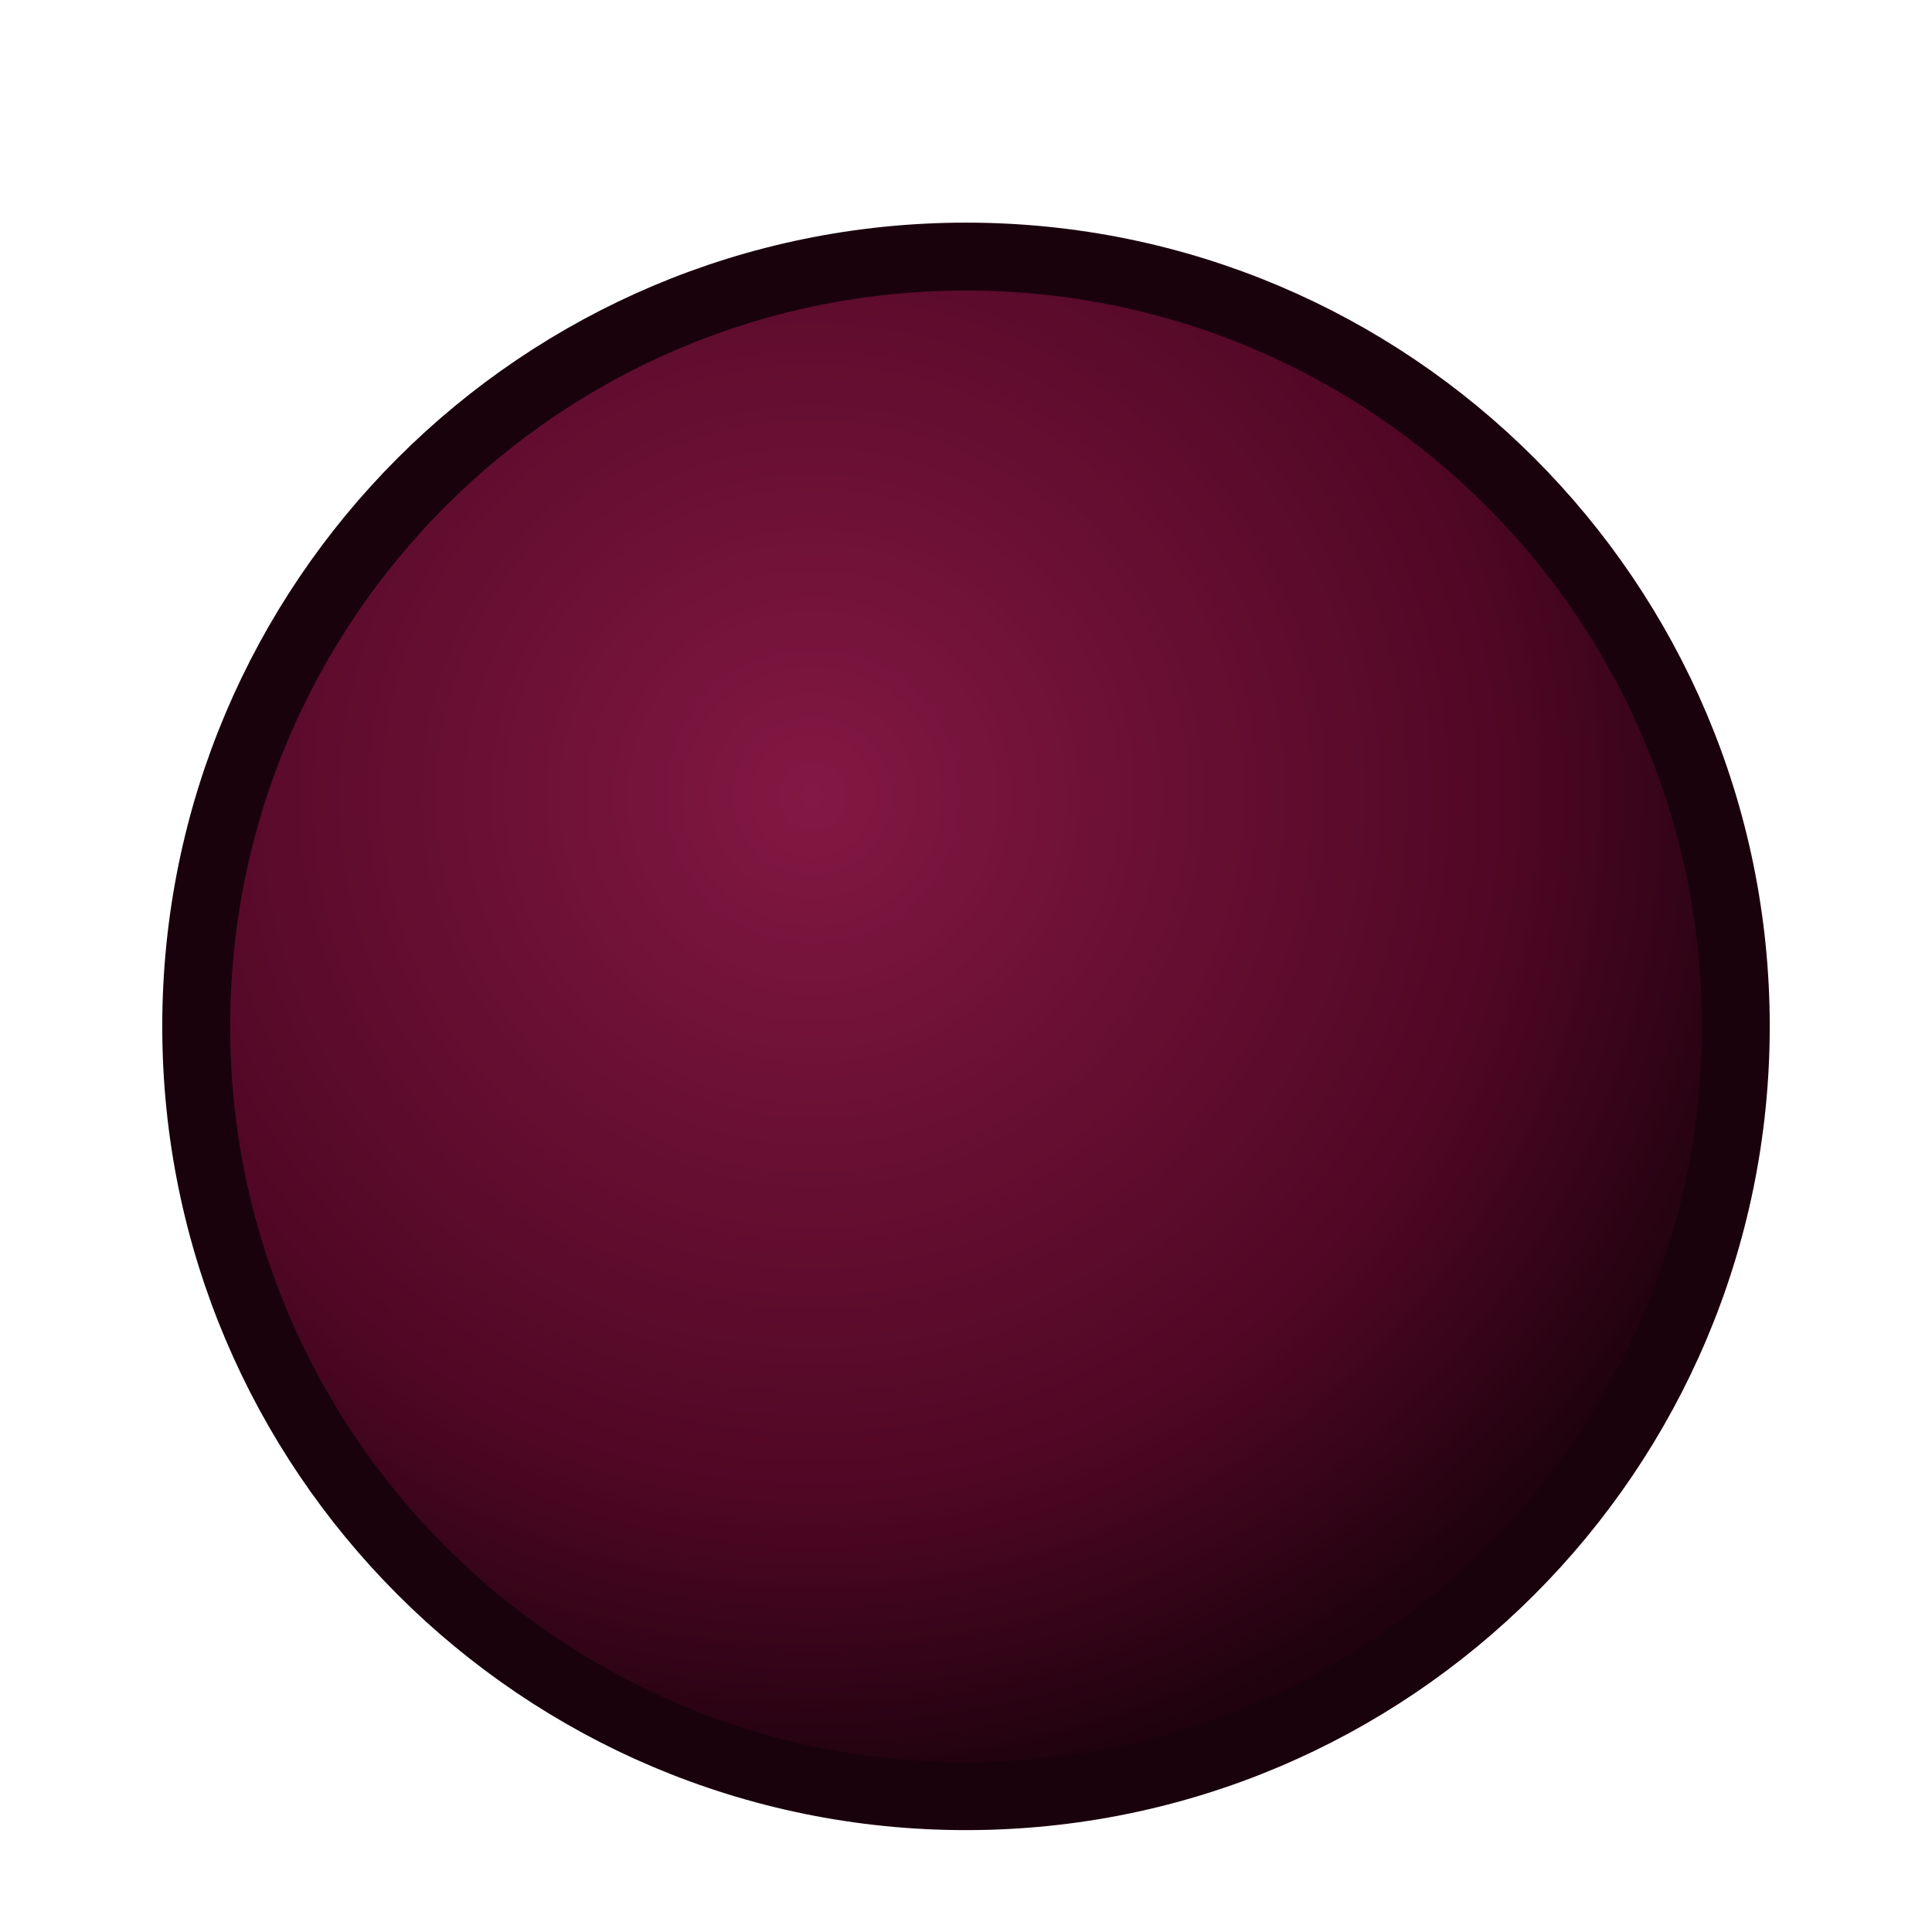
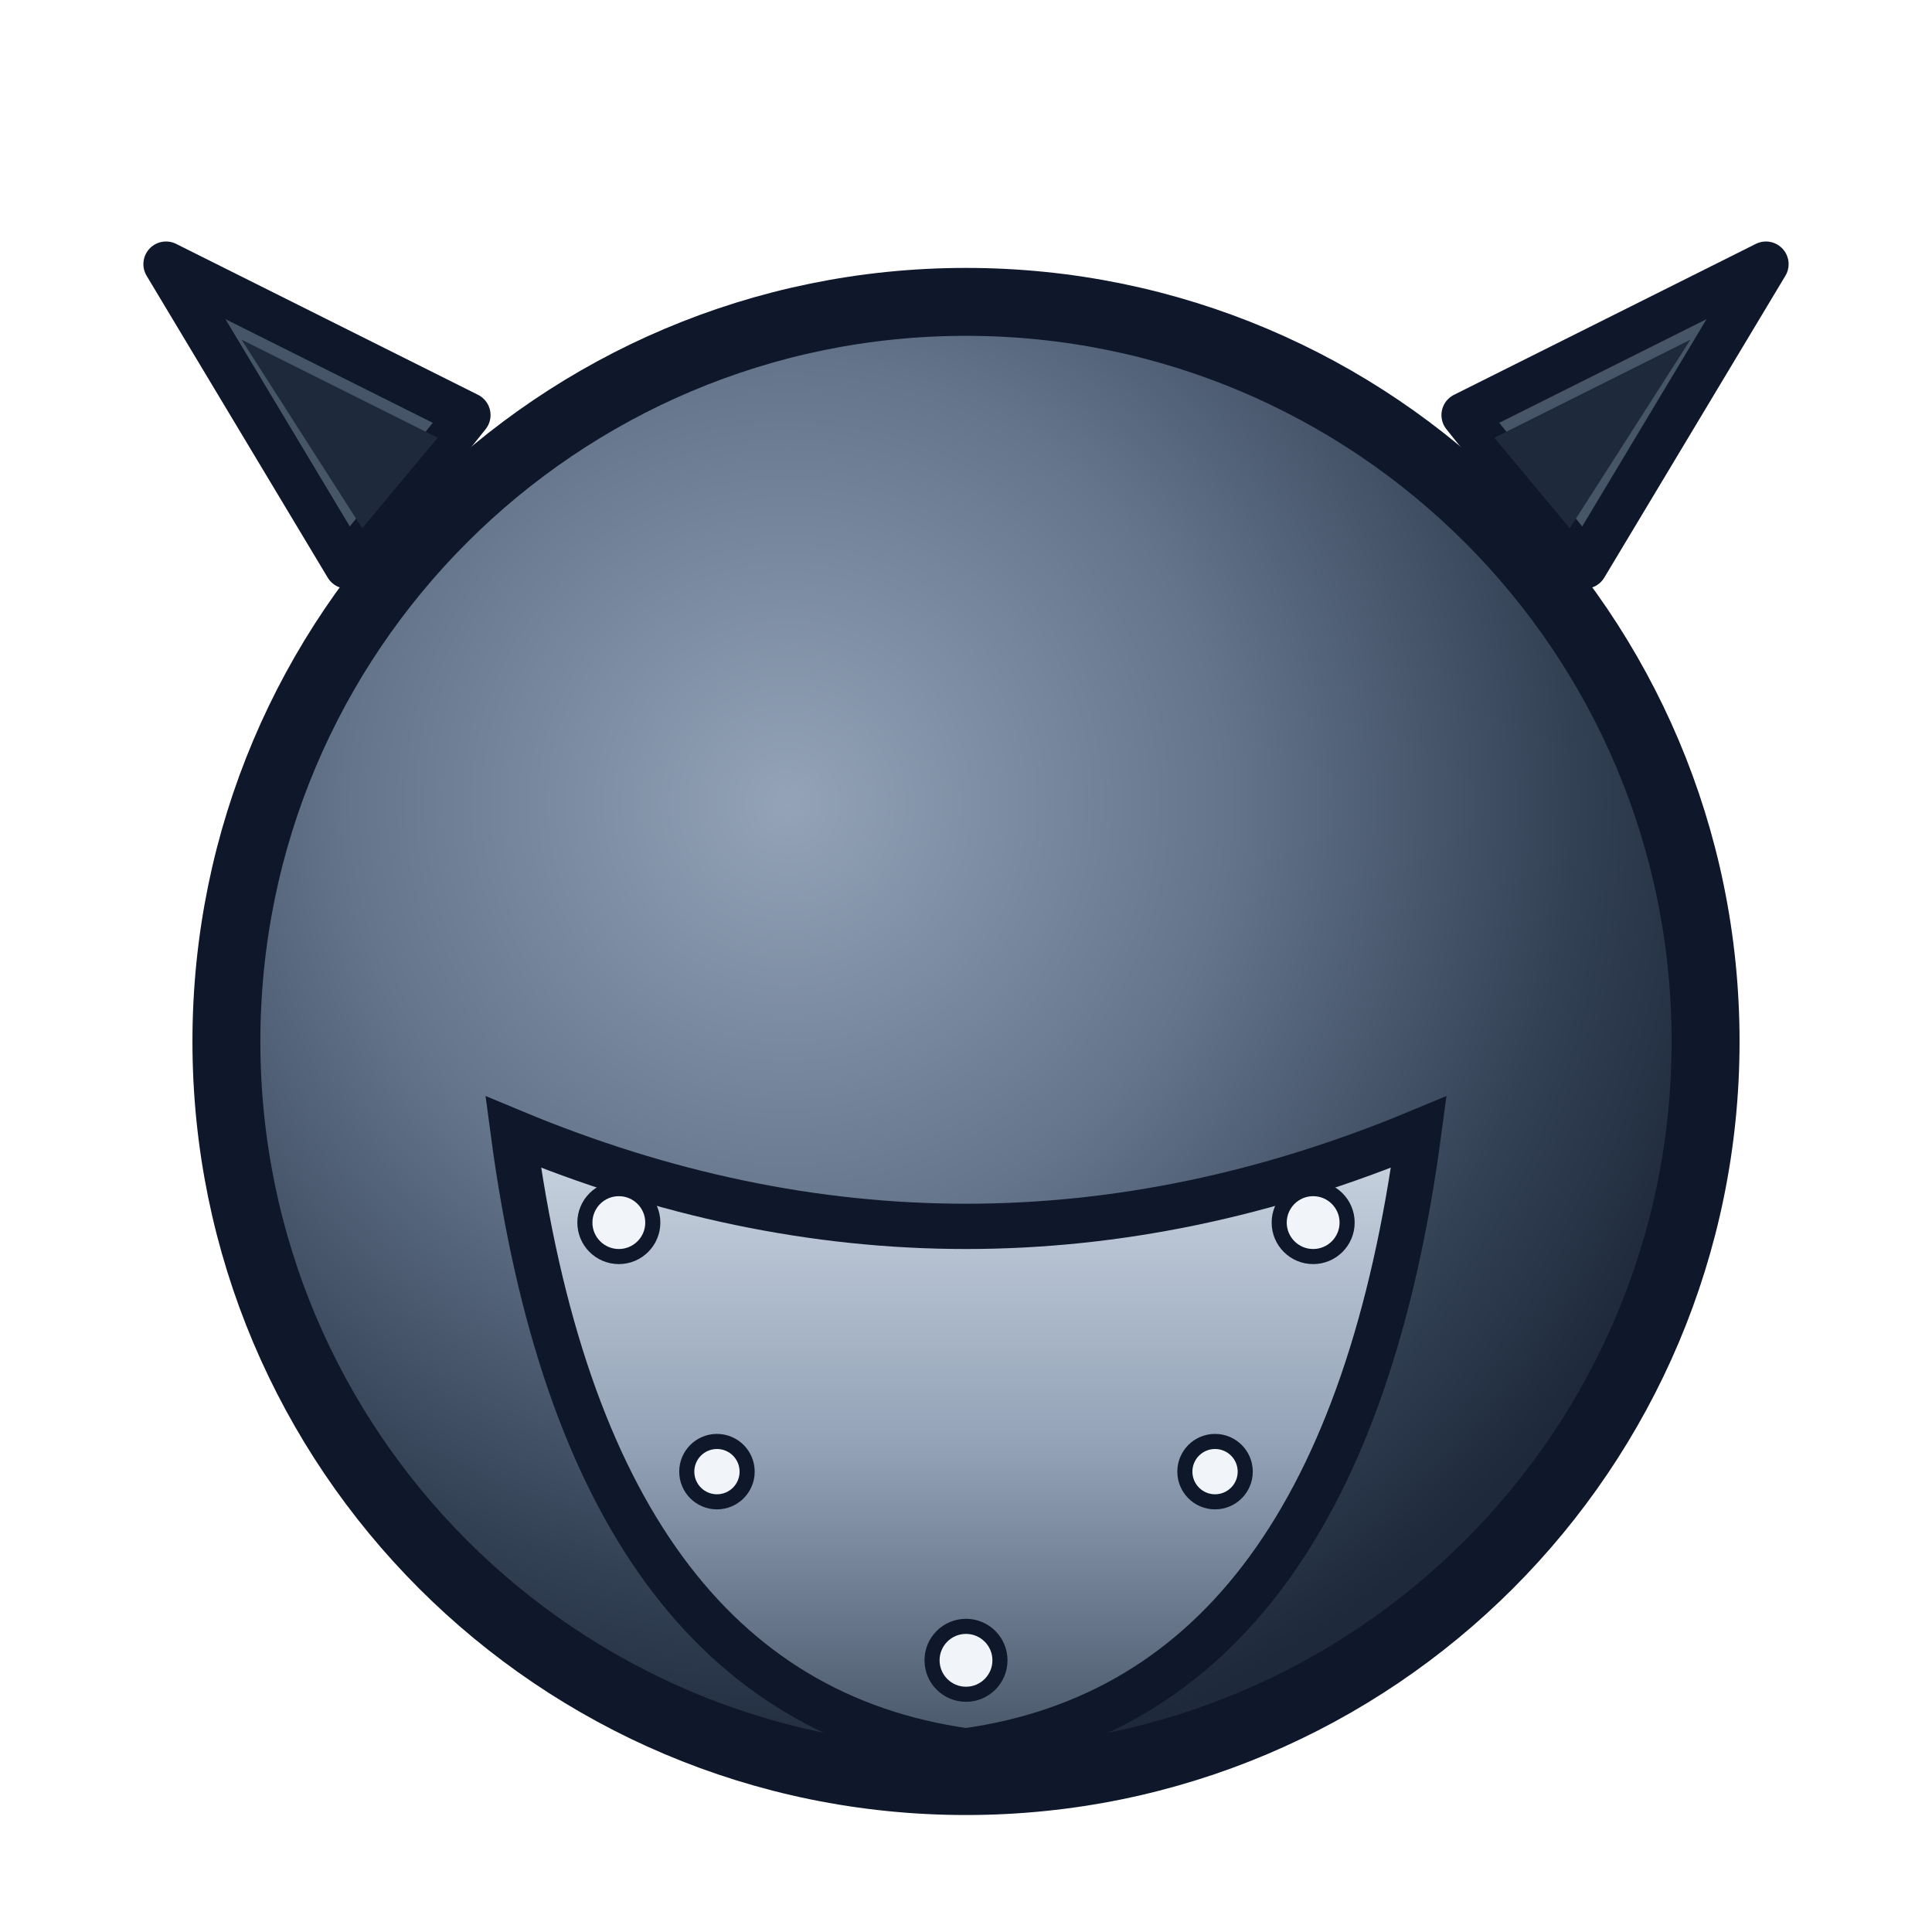
<svg xmlns="http://www.w3.org/2000/svg" viewBox="0 0 256 256" width="256" height="256">
  <defs>
-     <radialGradient id="boar_grad" cx="40%" cy="35%" r="65%">
-       <stop offset="0%" stop-color="#831843" />
-       <stop offset="70%" stop-color="#500724" />
-       <stop offset="100%" stop-color="#1f020e" />
+     <radialGradient id="rhino_steel_grad" cx="38%" cy="34%" r="66%">
+       <stop offset="0%" stop-color="#94a3b8" />
+       <stop offset="45%" stop-color="#64748b" />
+       <stop offset="80%" stop-color="#334155" />
+       <stop offset="100%" stop-color="#1e293b" />
    </radialGradient>
+     <linearGradient id="plate_steel_grad" x1="0%" y1="0%" x2="0%" y2="100%">
+       <stop offset="0%" stop-color="#cbd5e1" />
+       <stop offset="50%" stop-color="#94a3b8" />
+       <stop offset="100%" stop-color="#475569" />
+     </linearGradient>
  </defs>
-   <circle cx="128" cy="136" r="102" fill="url(#boar_grad)" stroke="#1a020d" stroke-width="9" />
+   <polygon points="46,75 22,35 62,55" fill="#475569" stroke="#0f172a" stroke-width="6" stroke-linejoin="round" />
+   <polygon points="48,70 32,45 58,58" fill="#1e293b" />
+   <polygon points="210,75 234,35 194,55" fill="#475569" stroke="#0f172a" stroke-width="6" stroke-linejoin="round" />
+   <polygon points="208,70 224,45 198,58" fill="#1e293b" />
+   <circle cx="128" cy="138" r="98" fill="url(#rhino_steel_grad)" stroke="#0f172a" stroke-width="9" />
+   <path d="M68 150 Q128 175 188 150 Q178 225 128 232 Q78 225 68 150 Z" fill="url(#plate_steel_grad)" stroke="#0f172a" stroke-width="6" />
+   <circle cx="82" cy="162" r="4.5" fill="#f1f5f9" stroke="#0f172a" stroke-width="2" />
+   <circle cx="174" cy="162" r="4.5" fill="#f1f5f9" stroke="#0f172a" stroke-width="2" />
+   <circle cx="128" cy="220" r="4.5" fill="#f1f5f9" stroke="#0f172a" stroke-width="2" />
+   <circle cx="95" cy="195" r="4" fill="#f1f5f9" stroke="#0f172a" stroke-width="2" />
+   <circle cx="161" cy="195" r="4" fill="#f1f5f9" stroke="#0f172a" stroke-width="2" />
</svg>
